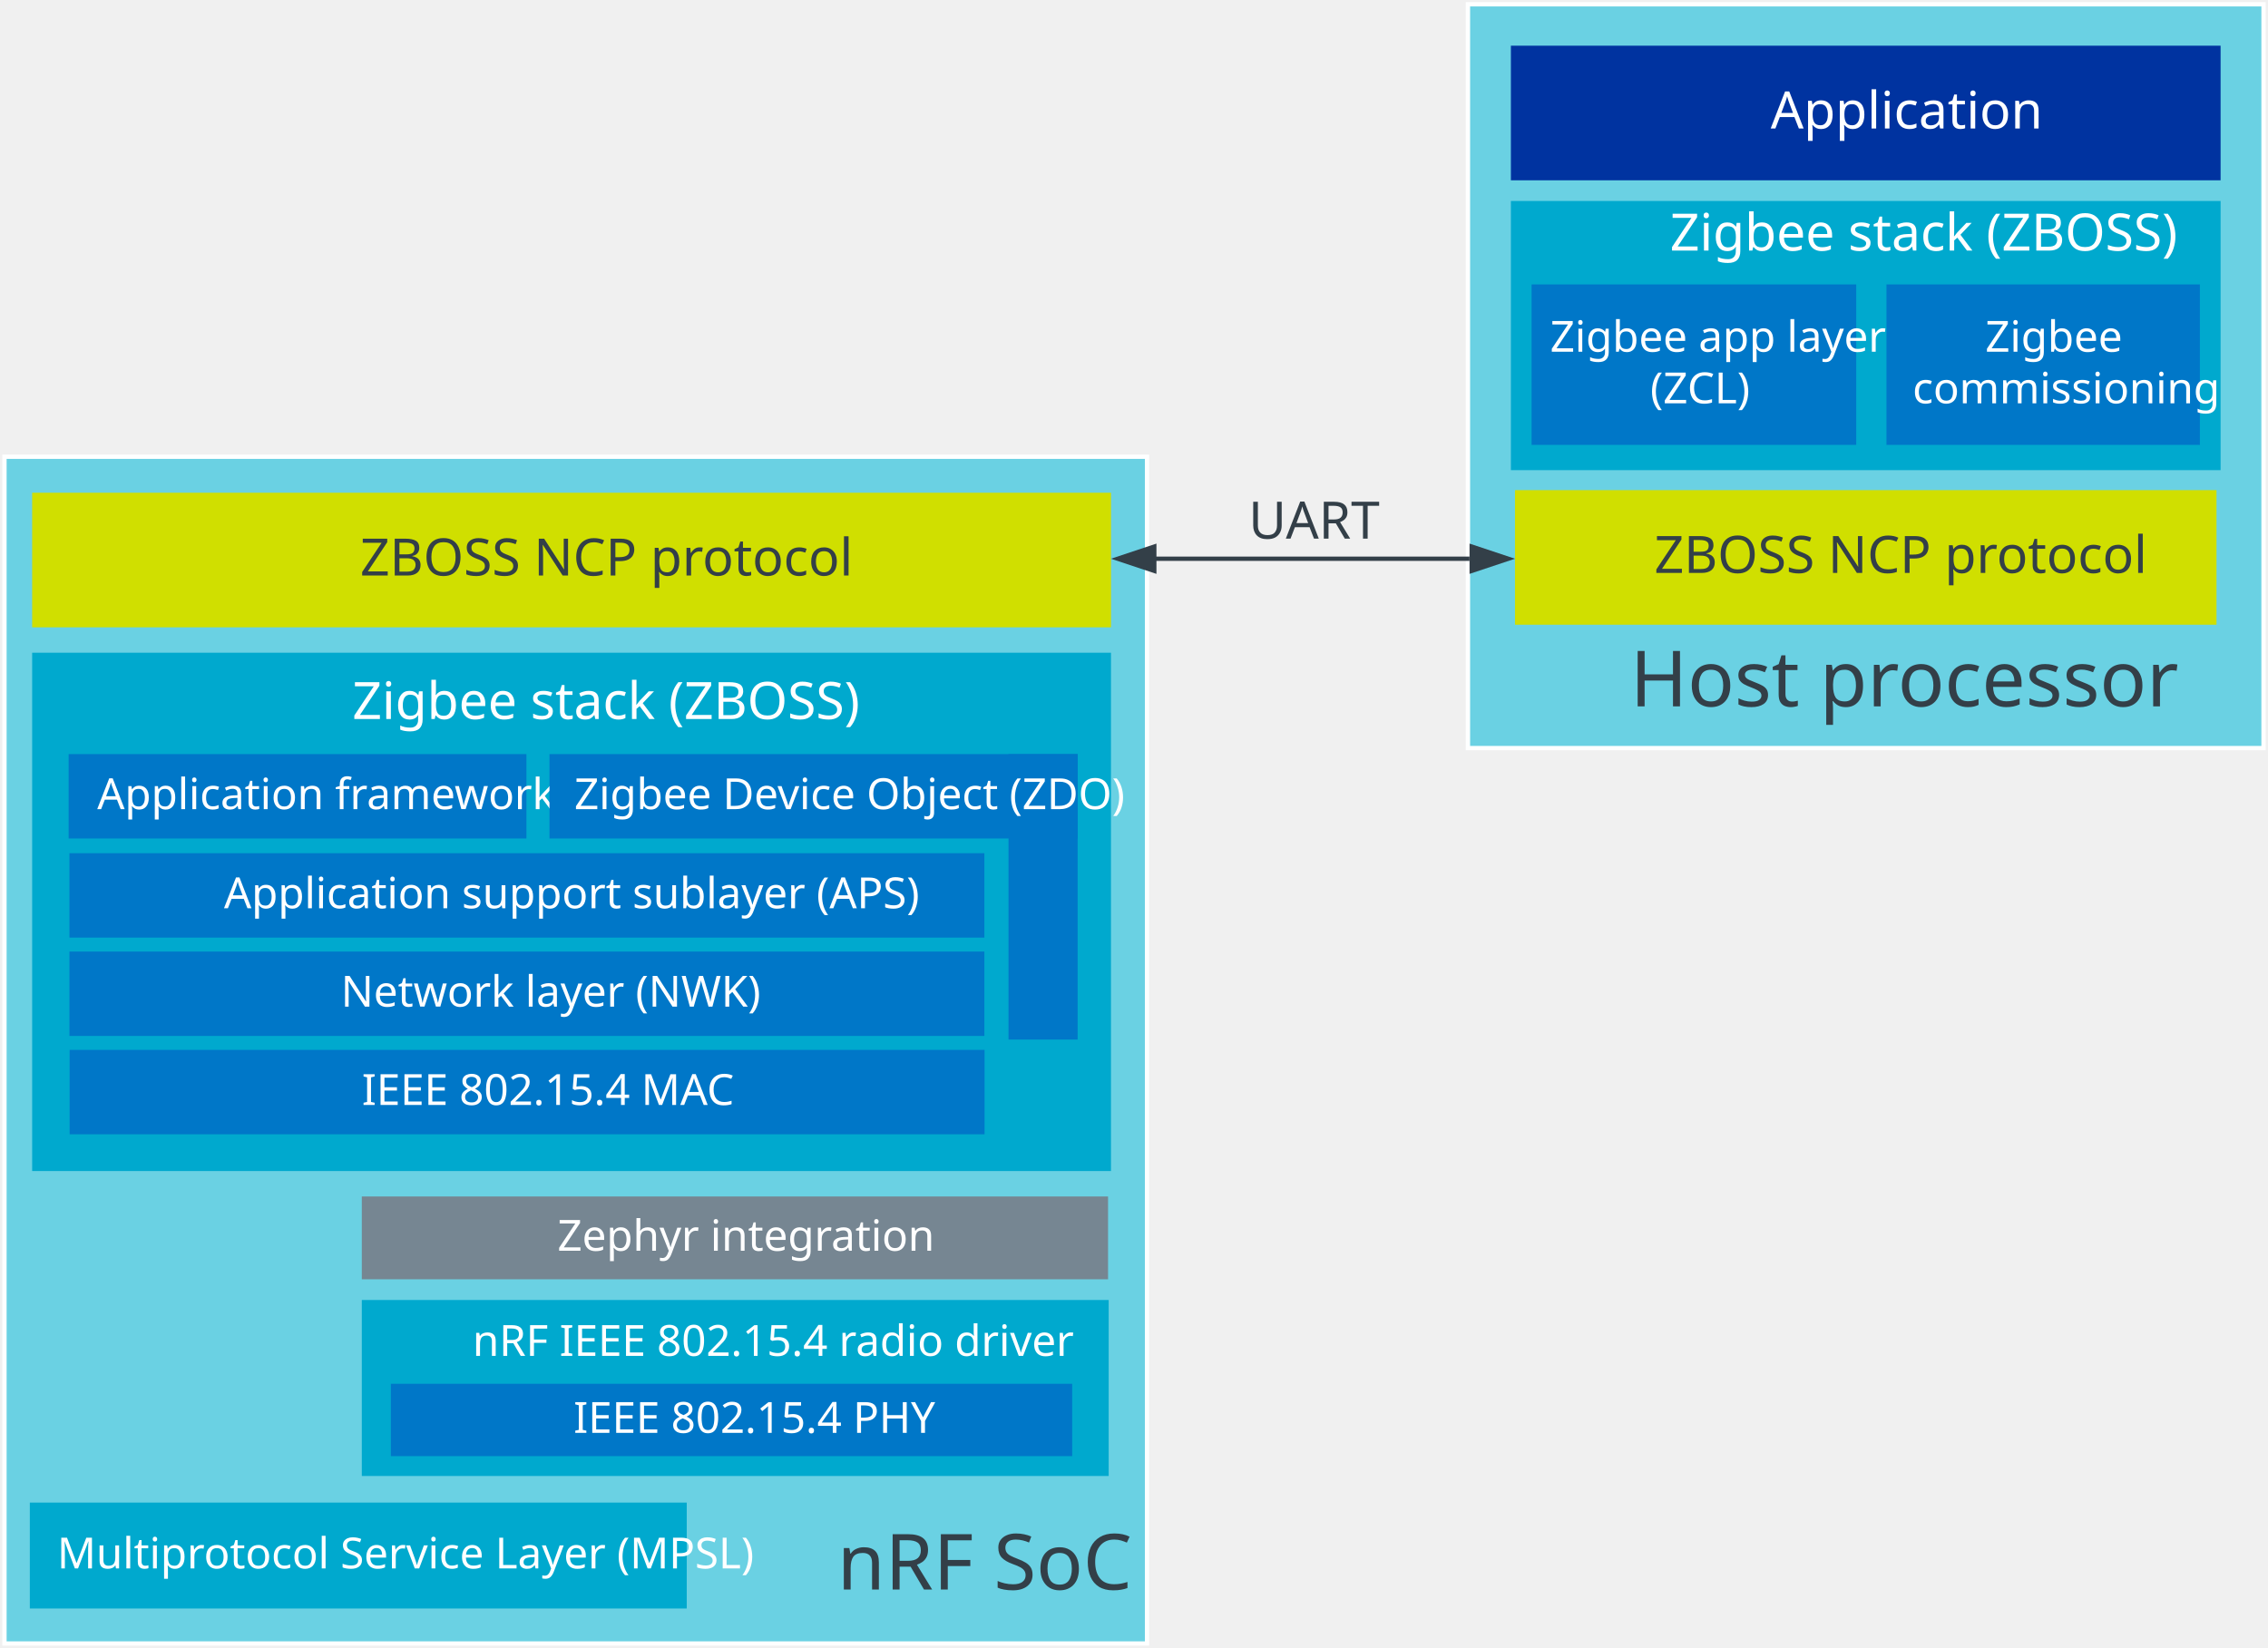
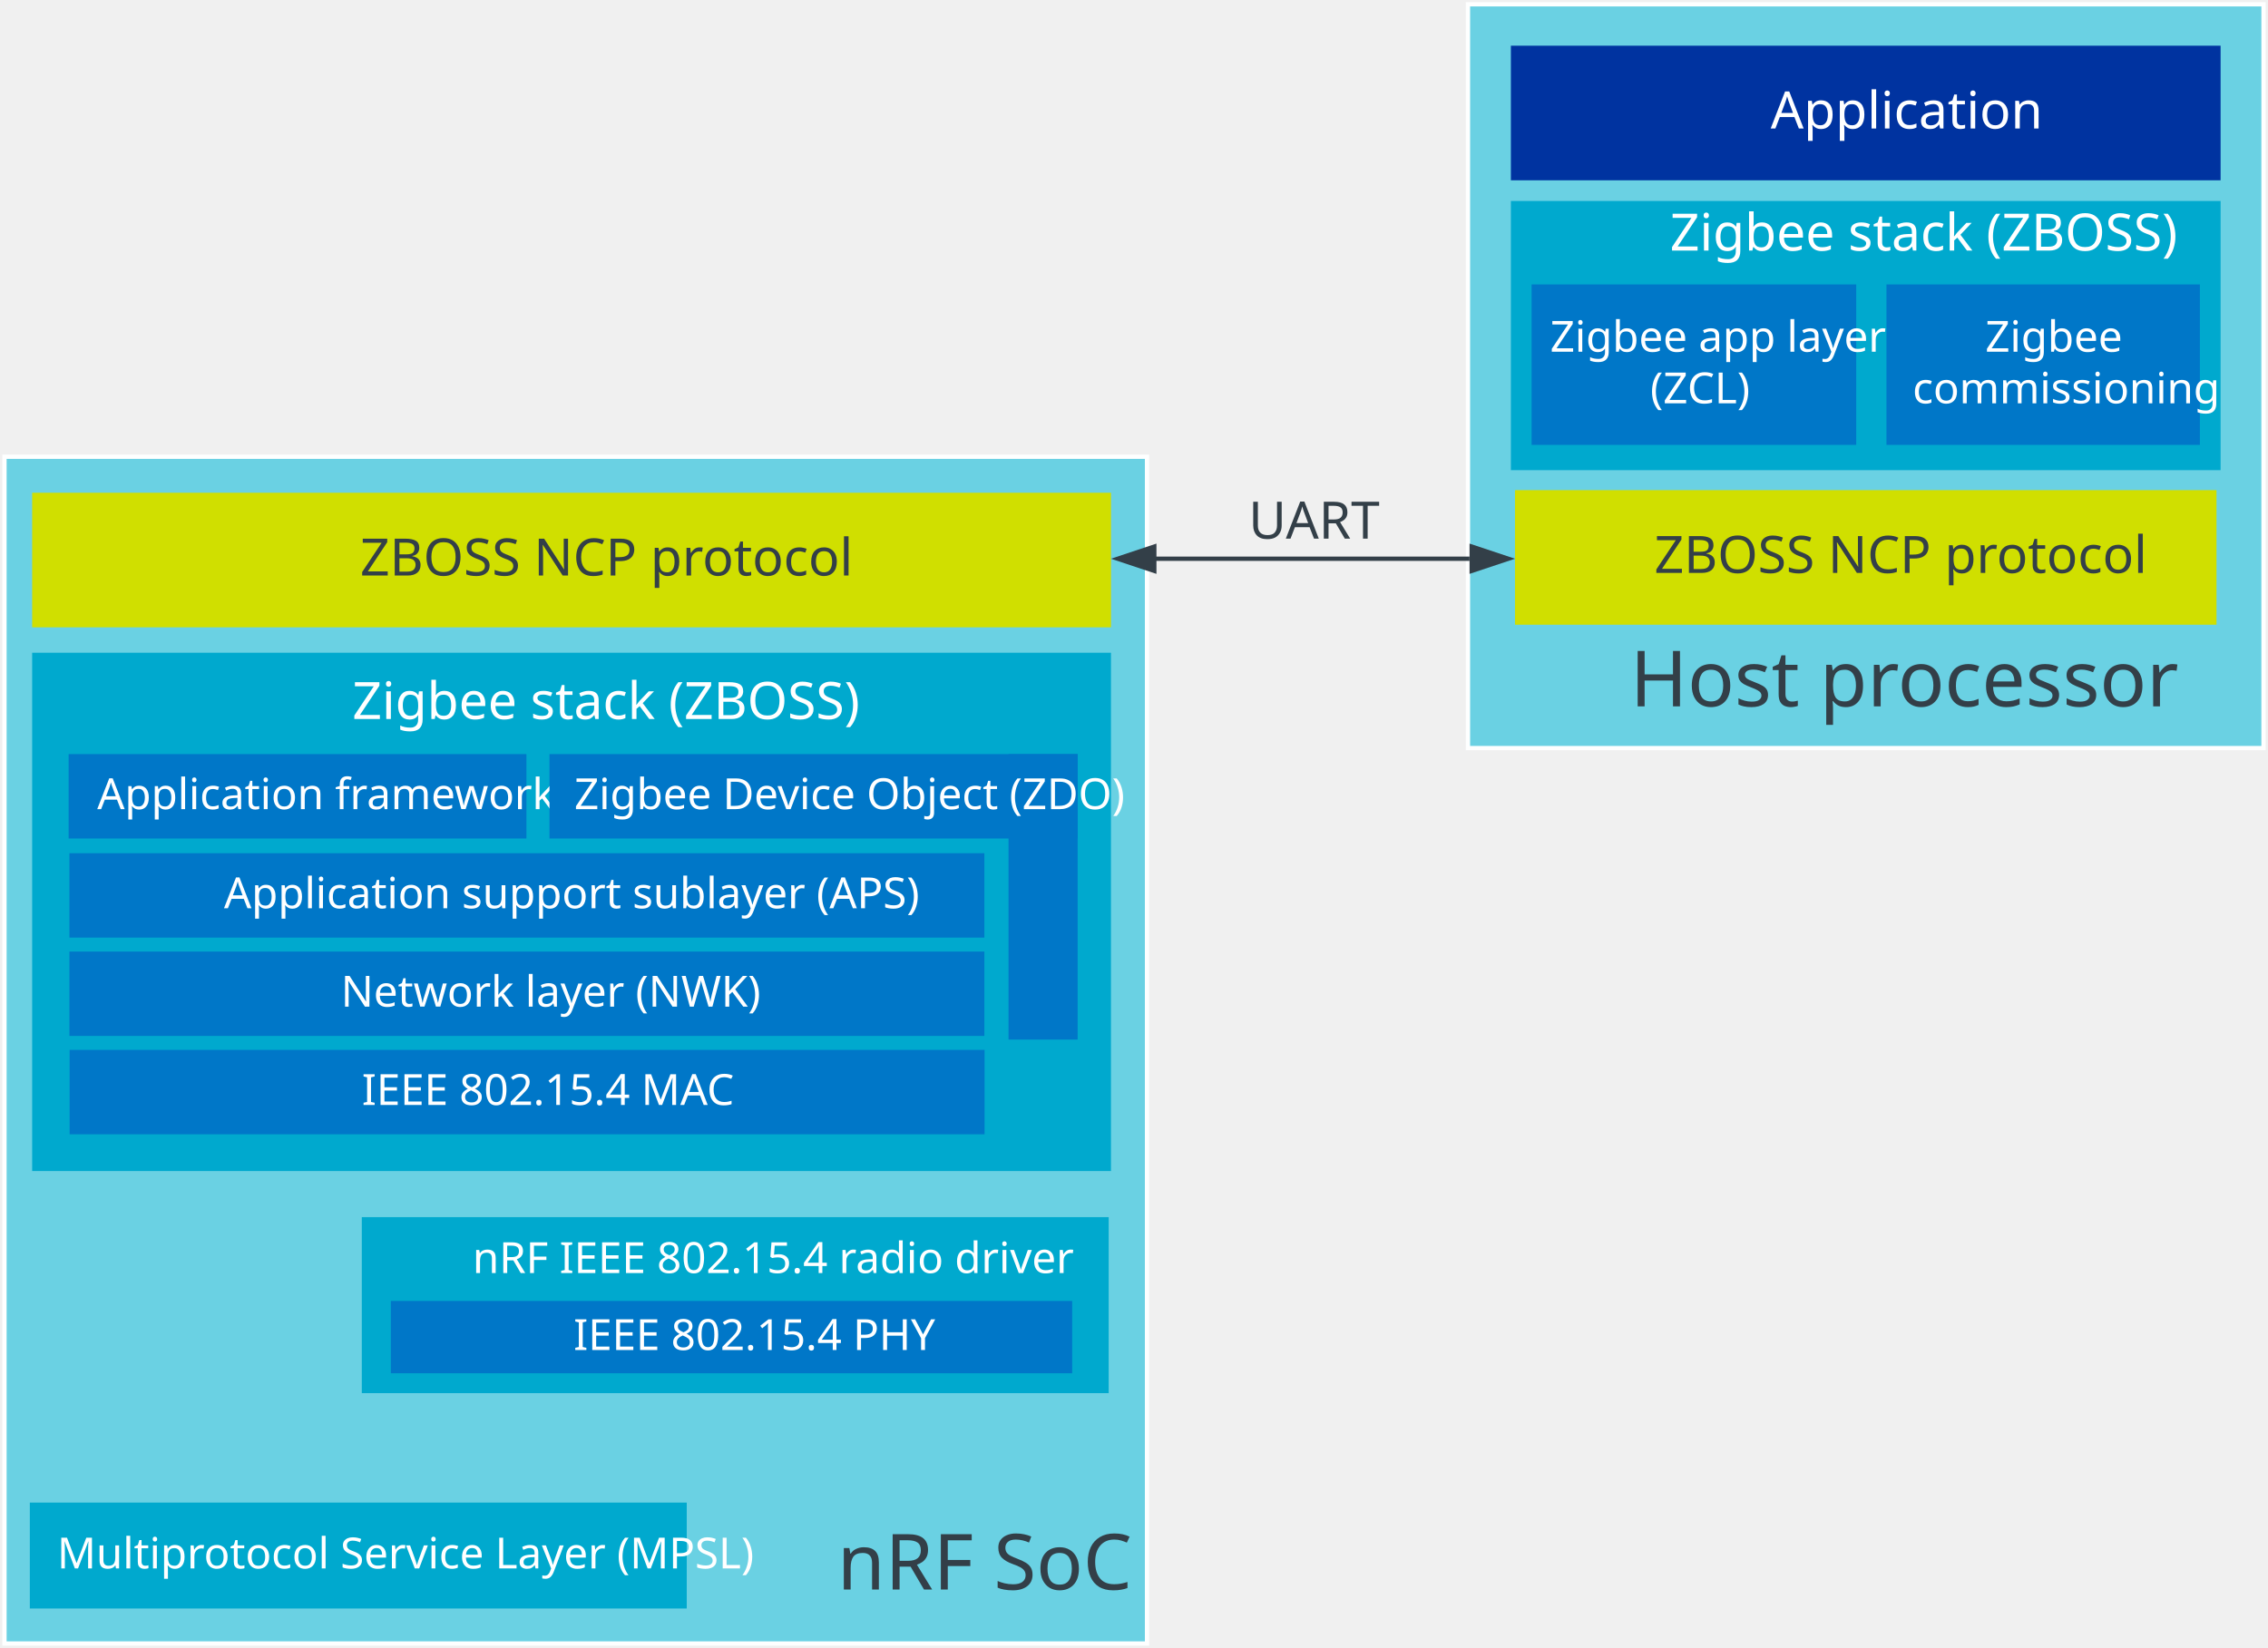
<svg xmlns="http://www.w3.org/2000/svg" xmlns:xlink="http://www.w3.org/1999/xlink" width="7.318in" height="5.318in" viewBox="0 0 526.863 382.926" xml:space="preserve" color-interpolation-filters="sRGB" class="st15">
  <style type="text/css">
	
		.st1 {fill:#6ad1e3;stroke:#feffff;stroke-width:1}
		.st2 {stroke:none;stroke-linecap:round;stroke-linejoin:round;stroke-width:0.75}
		.st3 {fill:#333f48;font-family:Calibri;font-size:1.5em}
		.st4 {fill:#00a9ce;stroke:none;stroke-width:1}
		.st5 {fill:#ffffff;font-family:Calibri;font-size:1em}
		.st6 {fill:#0033a0;stroke:none;stroke-width:1}
		.st7 {fill:#333f48;font-family:Calibri;font-size:1em}
		.st8 {fill:#0077c8;stroke:none;stroke-width:1}
		.st9 {fill:#ffffff;font-family:Calibri;font-size:0.833em}
		.st10 {fill:#768692;stroke:none;stroke-width:1}
		.st11 {font-size:1em}
		.st12 {fill:#d0df00;stroke:none;stroke-width:1}
		.st13 {marker-end:url(#mrkr13-84);marker-start:url(#mrkr13-82);stroke:#333f48;stroke-linecap:butt;stroke-width:1}
		.st14 {fill:#333f48;fill-opacity:1;stroke:#333f48;stroke-opacity:1;stroke-width:0.284}
		.st15 {fill:none;fill-rule:evenodd;font-size:12px;overflow:visible;stroke-linecap:square;stroke-miterlimit:3}
	
	</style>
  <defs id="Markers">
    <g id="lend13">
      <path d="M 3 1 L 0 0 L 3 -1 L 3 1 " style="stroke:none" />
    </g>
    <marker id="mrkr13-82" class="st14" refX="10.2" orient="auto" markerUnits="strokeWidth" overflow="visible">
      <use xlink:href="#lend13" transform="scale(3.52) " />
    </marker>
    <marker id="mrkr13-84" class="st14" refX="-10.56" orient="auto" markerUnits="strokeWidth" overflow="visible">
      <use xlink:href="#lend13" transform="scale(-3.52,-3.52) " />
    </marker>
  </defs>
  <g>
    <g id="shape130-1" transform="translate(1,-1)">
      <path d="M265.46 107.14 L0 107.14 L0 382.93 L265.46 382.93 L265.46 107.14 Z" class="st1" />
    </g>
    <g id="shape133-3" transform="translate(341.022,-209.084)">
      <path d="M184.84 210.08 L0 210.08 L0 382.93 L184.84 382.93 L184.84 210.08 Z" class="st1" />
    </g>
    <g id="shape134-5" transform="translate(353.583,-214.117)">
      <path d="M159.72 362.8 L0 362.8 L0 382.93 L159.72 382.93 L159.72 362.8" class="st2" />
      <text x="25.12" y="378.26" class="st3">Host processor</text>
    </g>
    <g id="shape137-9" transform="translate(350.996,-273.674)">
      <path d="M164.89 320.38 L0 320.38 L0 382.93 L164.89 382.93 L164.89 320.38 Z" class="st4" />
    </g>
    <g id="shape138-11" transform="translate(360.997,-320.887)">
      <path d="M155.04 368.12 L0 368.12 L0 382.93 L155.04 382.93 L155.04 368.12" class="st2" />
      <text x="26.98" y="379.12" class="st5">Zigbee stack (ZBOSS)</text>
    </g>
    <g id="shape139-15" transform="translate(350.996,-341.031)">
      <path d="M0 351.65 L0 382.93 L164.89 382.93 L164.89 351.65 L0 351.65 L0 351.65 Z" class="st6" />
    </g>
    <g id="shape140-17" transform="translate(361.478,-341.138)">
      <path d="M155.04 351.87 L0 351.87 L0 382.93 L155.04 382.93 L155.04 351.87" class="st2" />
      <text x="49.88" y="371" class="st5">Application</text>
    </g>
    <g id="shape142-21" transform="translate(266.465,-253.691)">
      <path d="M74.56 367.59 L0 367.59 L0 382.93 L74.56 382.93 L74.56 367.59" class="st2" />
      <text x="23.59" y="378.86" class="st7">UART</text>
    </g>
    <g id="shape143-25" transform="translate(191.953,-9.12982)">
      <path d="M63.98 363.32 L0 363.32 L0 382.93 L63.98 382.93 L63.98 363.32" class="st2" />
      <text x="2.53" y="378.52" class="st3">nRF SoC</text>
    </g>
    <g id="shape144-29" transform="translate(7.43421,-110.792)">
      <path d="M0 262.48 L0 382.93 L250.65 382.93 L250.65 262.48 L0 262.48 L0 262.48 Z" class="st4" />
    </g>
    <g id="shape145-31" transform="translate(7.04338,-211.028)">
      <path d="M250.65 366.12 L0 366.12 L0 382.93 L250.65 382.93 L250.65 366.12" class="st2" />
      <text x="74.79" y="378.12" class="st5">Zigbee stack (ZBOSS)</text>
    </g>
    <g id="shape146-35" transform="translate(16.0945,-142.189)">
      <path d="M212.57 363.32 L0 363.32 L0 382.93 L212.57 382.93 L212.57 363.32 Z" class="st8" />
      <text x="63.07" y="376.12" class="st9">Network layer (NWK)</text>
    </g>
    <g id="shape148-38" transform="translate(16.0945,-165.042)">
      <path d="M212.57 363.32 L0 363.32 L0 382.93 L212.57 382.93 L212.57 363.32 Z" class="st8" />
      <text x="35.91" y="376.12" class="st9">Application support sublayer (APS)</text>
    </g>
    <g id="group154-41" transform="translate(6.8937,-9.12982)">
      <g id="shape155-42">
        <rect x="0" y="358.317" width="152.625" height="24.609" class="st4" />
      </g>
      <g id="shape154-44">
        <text x="6.34" y="373.62" class="st9">Multiprotocol Service Layer (MPSL)</text>
      </g>
    </g>
-     <g id="group156-46" transform="translate(84.0223,-85.632)">
-       <g id="shape157-47">
-         <rect x="0" y="363.681" width="173.384" height="19.245" class="st10" />
-       </g>
-       <g id="shape156-49">
-         <text x="45.47" y="376.3" class="st9">Zephyr integration</text>
-       </g>
-     </g>
    <g id="shape159-51" transform="translate(442.787,-282.094)">
      <path d="M63.98 345.64 L0 345.64 L0 382.93 L63.98 382.93 L63.98 345.64" class="st2" />
    </g>
    <g id="shape162-54" transform="translate(16.1421,-119.336)">
      <path d="M212.57 363.32 L0 363.32 L0 382.93 L212.57 382.93 L212.57 363.32 Z" class="st8" />
      <text x="67.88" y="376.12" class="st9">IEEE 802.15.4 MAC</text>
    </g>
    <g id="shape164-57" transform="translate(15.9082,-188.074)">
      <path d="M106.36 363.32 L0 363.32 L0 382.93 L106.36 382.93 L106.36 363.32 Z" class="st8" />
      <text x="6.64" y="376.12" class="st9">Application framework</text>
    </g>
    <g id="shape169-60" transform="translate(594.776,194.193) rotate(90)">
      <path d="M1.68 360.49 L0 360.49 L0 382.93 L1.68 382.93 L1.68 360.49 Z" class="st4" />
    </g>
    <g id="shape158-62" transform="translate(438.256,-279.542)">
      <path d="M72.82 345.64 L0 345.64 L0 382.93 L72.82 382.93 L72.82 345.64 Z" class="st8" />
      <text x="22.97" y="361.28" class="st9">Zigbee <tspan x="6.07" dy="1.2em" class="st11">c</tspan>ommissioning</text>
    </g>
    <g id="shape160-66" transform="translate(355.809,-279.542)">
      <path d="M75.42 345.64 L0 345.64 L0 382.93 L75.42 382.93 L75.42 345.64 Z" class="st8" />
      <text x="4.32" y="361.28" class="st9">Zigbee app layer <tspan x="27.57" dy="1.2em" class="st11">(ZCL)</tspan>
      </text>
    </g>
    <g id="shape174-70" transform="translate(351.95,-237.75)">
      <rect x="0" y="351.653" width="162.987" height="31.273" class="st12" />
      <text x="32.39" y="370.89" class="st7">ZBOSS NCP protocol</text>
    </g>
    <g id="shape175-73" transform="translate(7.43421,-237.143)">
      <rect x="0" y="351.653" width="250.653" height="31.273" class="st12" />
      <text x="76.22" y="370.89" class="st7">ZBOSS NCP protocol</text>
    </g>
    <g id="shape176-76" transform="translate(258.087,-245.996)">
      <path d="M10.2 375.84 L10.56 375.84 L83.3 375.84" class="st13" />
    </g>
    <g id="group178-85" transform="translate(127.626,-141.343)">
      <g id="shape166-86" transform="translate(489.582,316.594) rotate(90)">
        <path d="M66.33 366.87 L0 366.87 L0 382.93 L66.33 382.93 L66.33 366.87 Z" class="st8" />
      </g>
      <g id="shape167-88" transform="translate(-1.59872E-14,-46.7307)">
        <path d="M122.71 363.32 L0 363.32 L0 382.93 L122.71 382.93 L122.71 363.32 Z" class="st8" />
        <text x="5.78" y="376.12" class="st9">Zigbee Device Object (ZDO)</text>
      </g>
    </g>
-     <g id="group184-91" transform="translate(84.0223,-39.9258)">
+     <g id="group184-91" transform="translate(84.0223,-59.18)">
      <g id="shape150-92">
        <path d="M173.53 342.03 L0 342.03 L0 382.93 L173.53 382.93 L173.53 342.03 Z" class="st4" />
      </g>
      <g id="shape151-94" transform="translate(-7.99361E-14,-25.3)">
        <path d="M173.53 371.72 L0 371.72 L0 382.93 L173.53 382.93 L173.53 371.72" class="st2" />
        <text x="25.73" y="380.32" class="st9">nRF IEEE 802.15.4 radio driver</text>
      </g>
      <g id="shape152-98" transform="translate(6.74827,-4.61425)">
        <path d="M158.3 366.12 L0 366.12 L0 382.93 L158.3 382.93 L158.3 366.12 Z" class="st8" />
        <text x="42.44" y="377.52" class="st9">IEEE 802.15.4 PHY</text>
      </g>
    </g>
  </g>
</svg>
